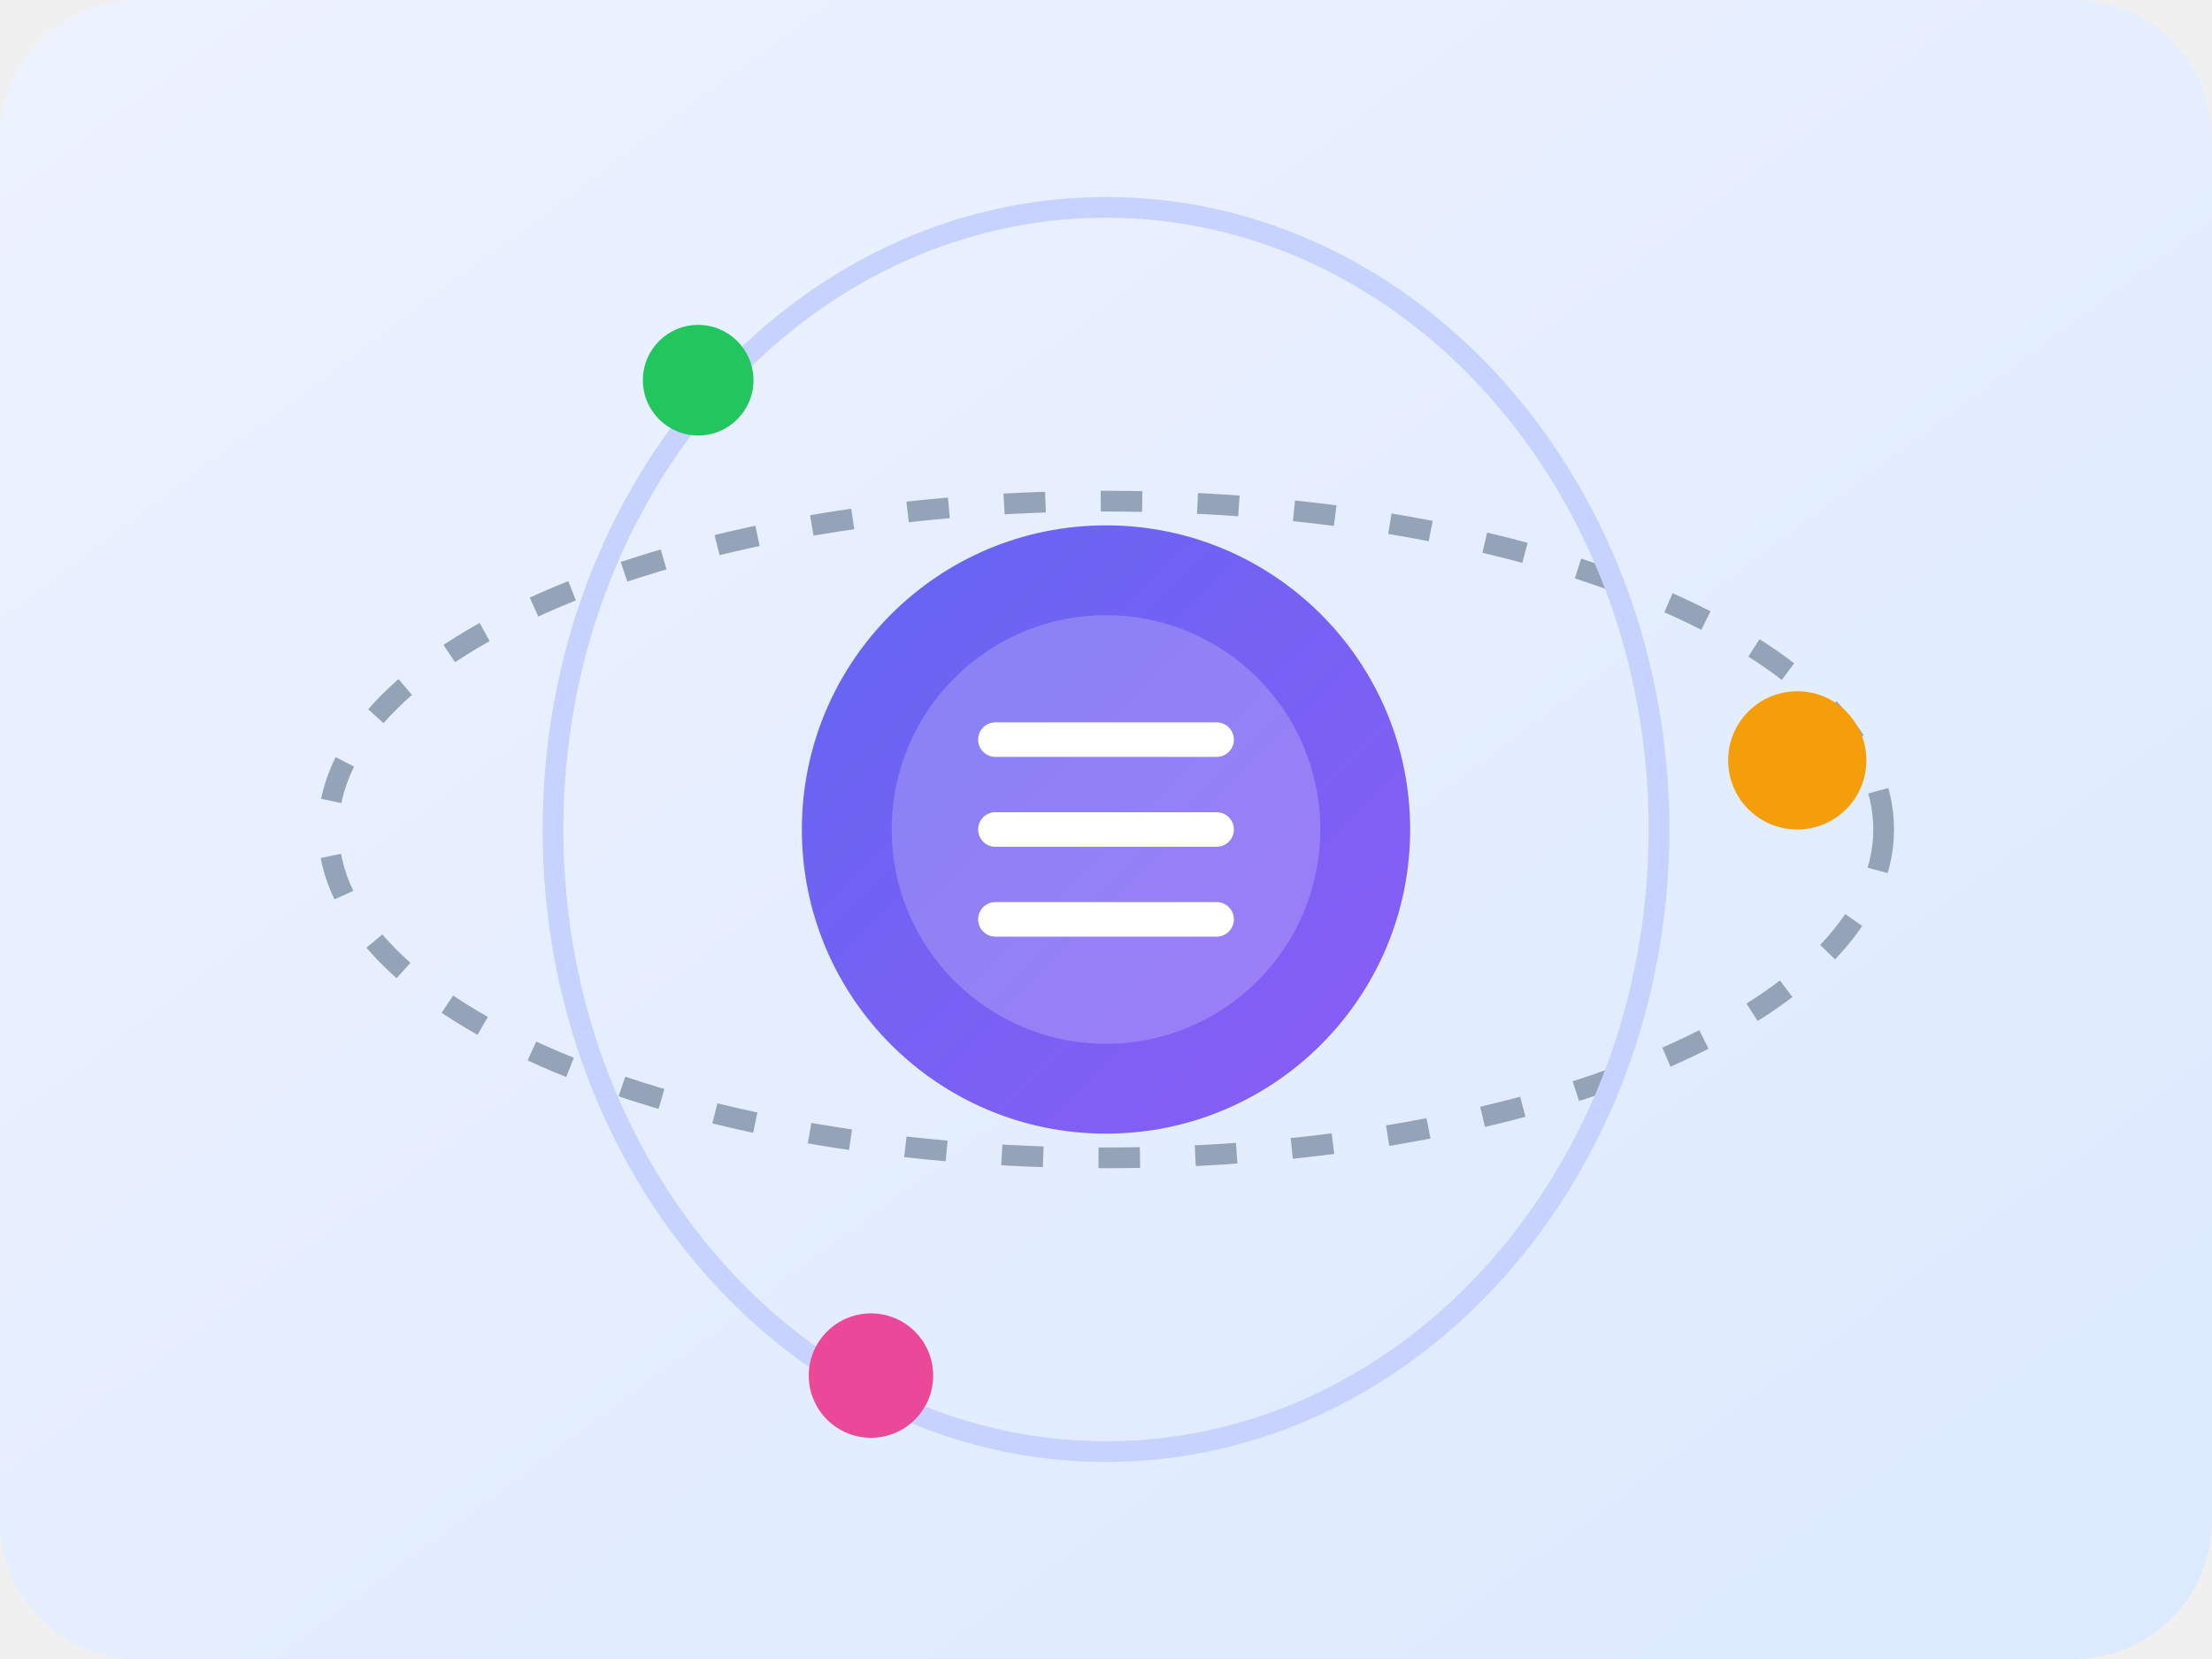
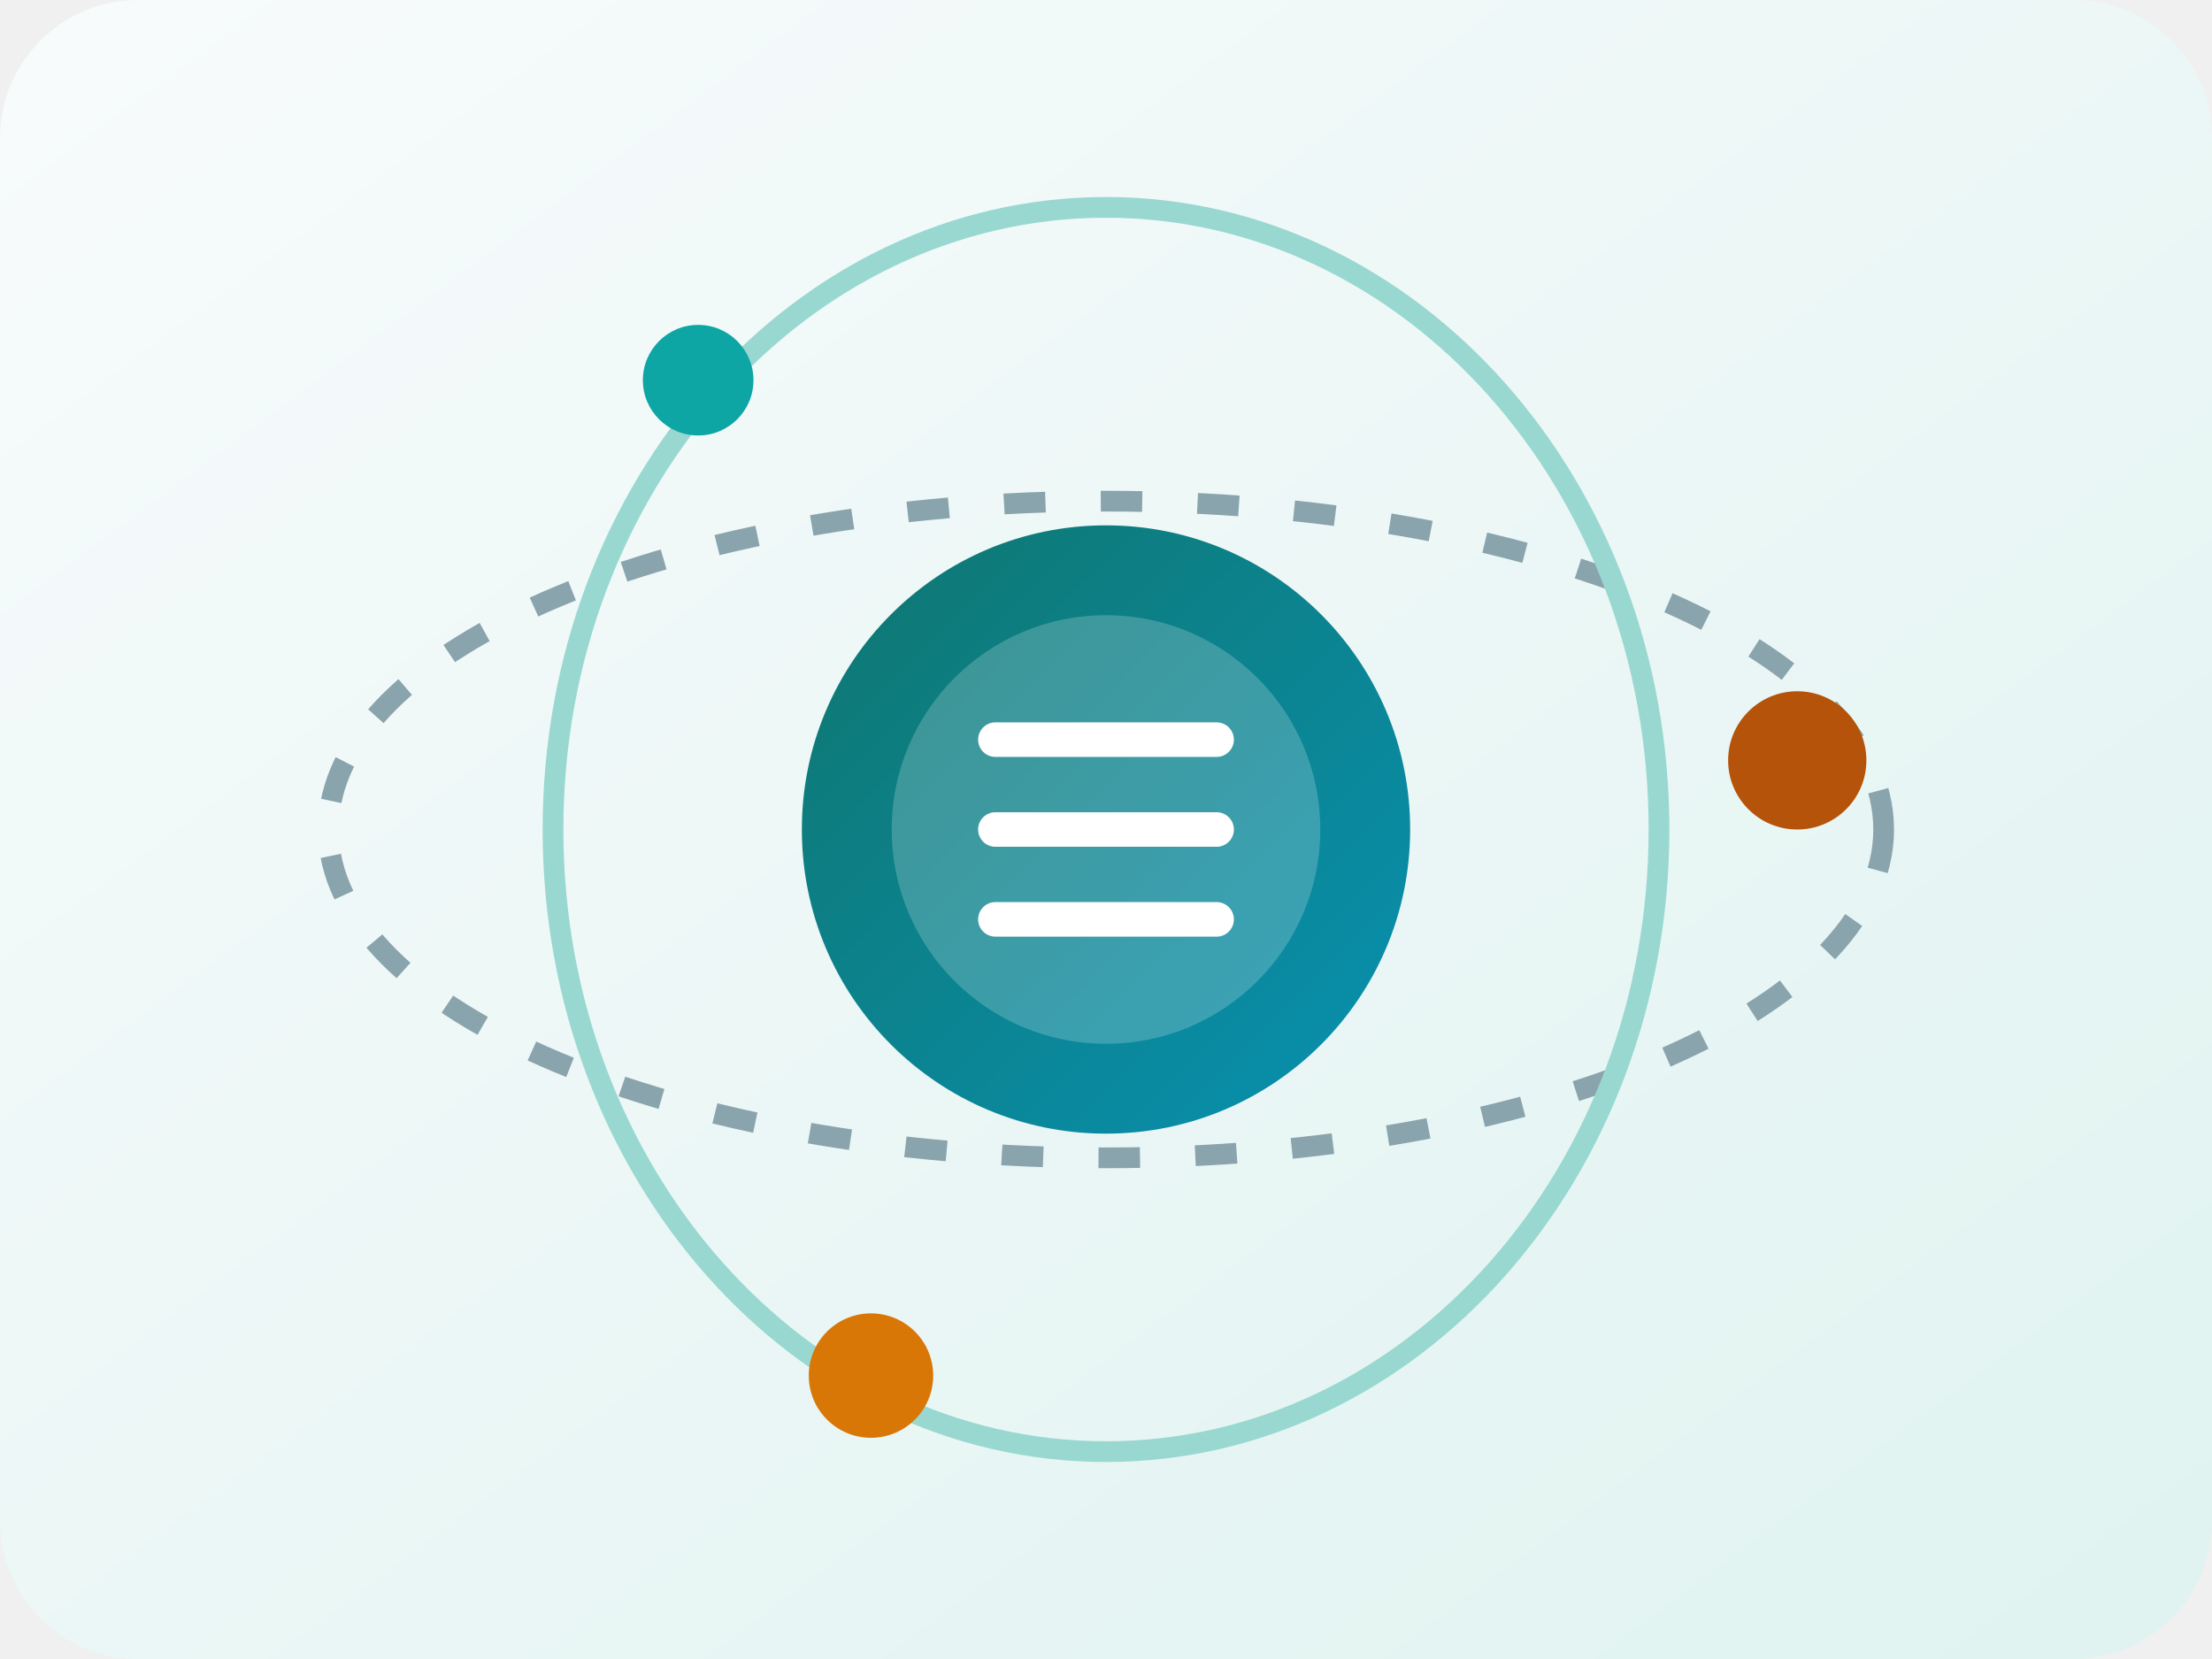
<svg xmlns="http://www.w3.org/2000/svg" viewBox="0 0 640 480" role="img" aria-label="knowledge orbit">
  <defs>
    <linearGradient id="bg" x1="0%" y1="0%" x2="100%" y2="100%">
-       <stop offset="0%" stop-color="#eef2ff" />
-       <stop offset="100%" stop-color="#dbeafe" />
+       <stop offset="0%" stop-color="#f8fbfc" />
+       <stop offset="100%" stop-color="#dff3f0" />
    </linearGradient>
    <linearGradient id="planet" x1="0%" y1="0%" x2="100%" y2="100%">
-       <stop offset="0%" stop-color="#6366f1" />
-       <stop offset="100%" stop-color="#8b5cf6" />
+       <stop offset="0%" stop-color="#0f766e" />
+       <stop offset="100%" stop-color="#0891b2" />
    </linearGradient>
  </defs>
  <rect width="640" height="480" rx="40" fill="url(#bg)" />
-   <ellipse cx="320" cy="240" rx="225" ry="95" fill="none" stroke="#94a3b8" stroke-width="6" stroke-dasharray="12 16" />
-   <ellipse cx="320" cy="240" rx="160" ry="180" fill="none" stroke="#c7d2fe" stroke-width="6" />
+   <ellipse cx="320" cy="240" rx="225" ry="95" fill="none" stroke="#8aa4ad" stroke-width="6" stroke-dasharray="12 16" />
+   <ellipse cx="320" cy="240" rx="160" ry="180" fill="none" stroke="#99d8d0" stroke-width="6" />
  <circle cx="320" cy="240" r="88" fill="url(#planet)" />
  <circle cx="320" cy="240" r="62" fill="#ffffff" opacity="0.2" />
-   <circle cx="520" cy="220" r="20" fill="#f59e0b" />
-   <circle cx="202" cy="110" r="16" fill="#22c55e" />
-   <circle cx="252" cy="398" r="18" fill="#ec4899" />
+   <circle cx="520" cy="220" r="20" fill="#b45309" />
+   <circle cx="202" cy="110" r="16" fill="#0ea5a5" />
+   <circle cx="252" cy="398" r="18" fill="#d97706" />
  <path d="M288 214h64M288 240h64M288 266h64" stroke="#ffffff" stroke-linecap="round" stroke-width="10" />
</svg>
